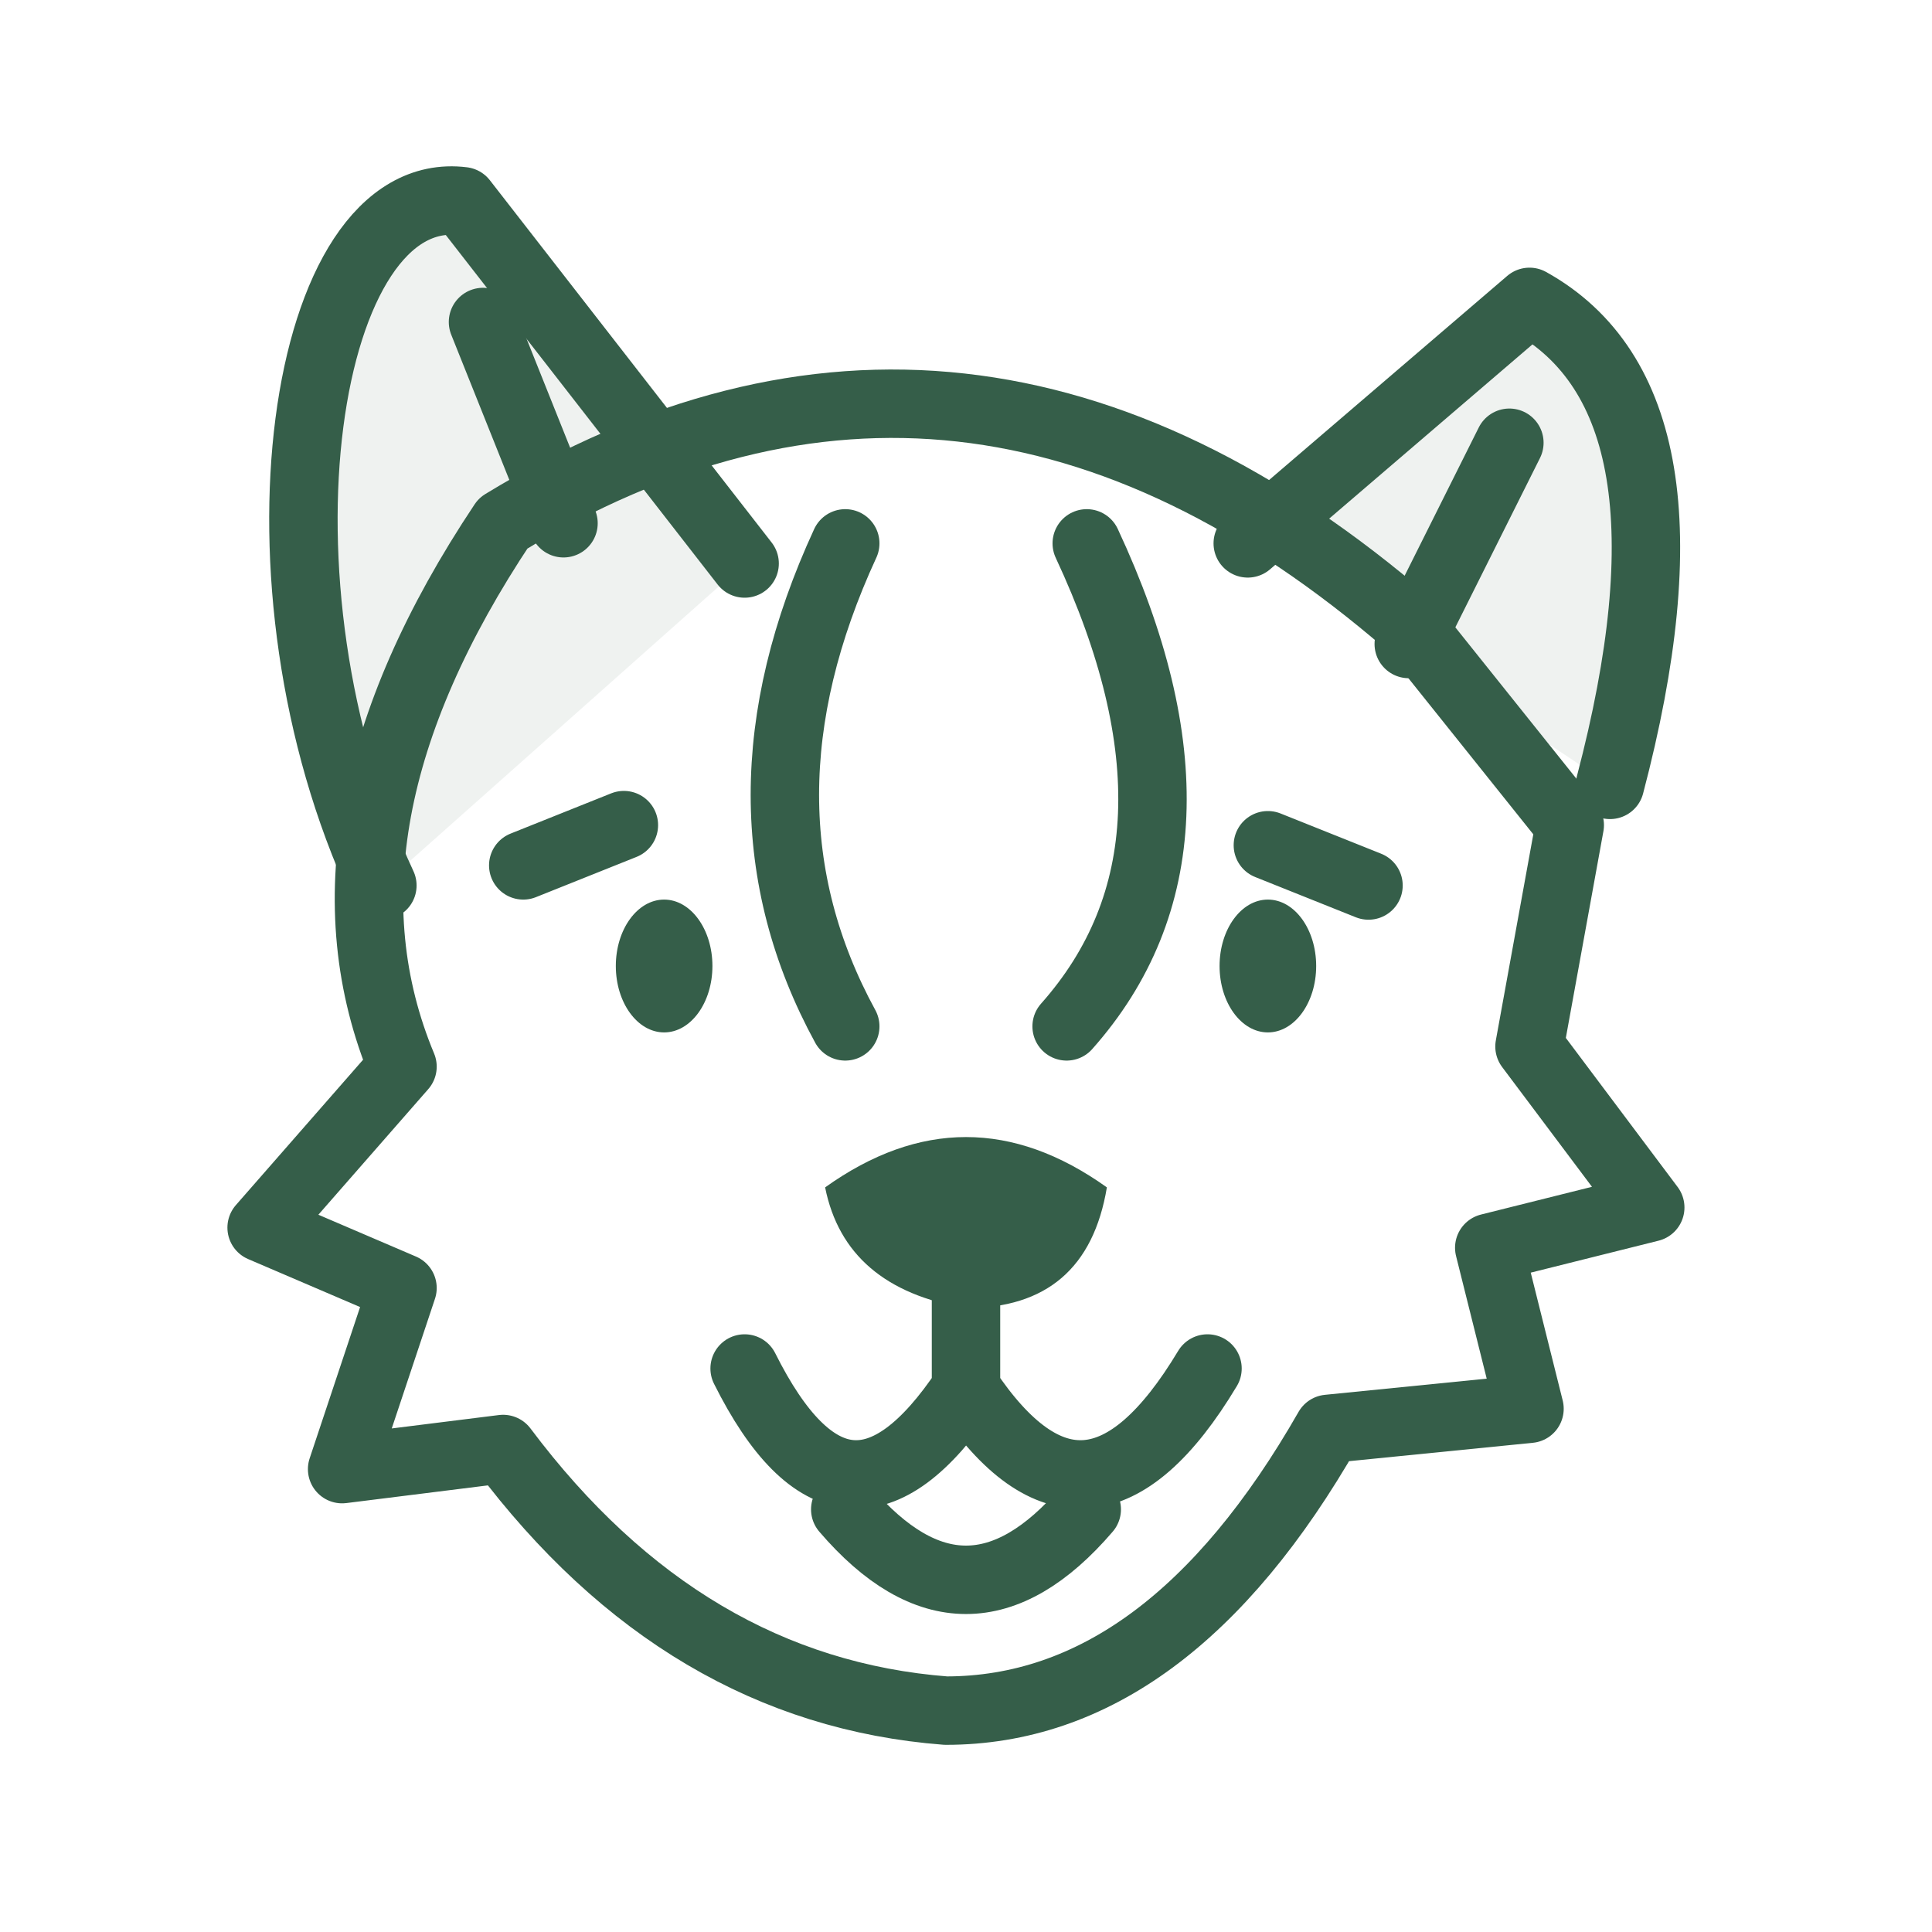
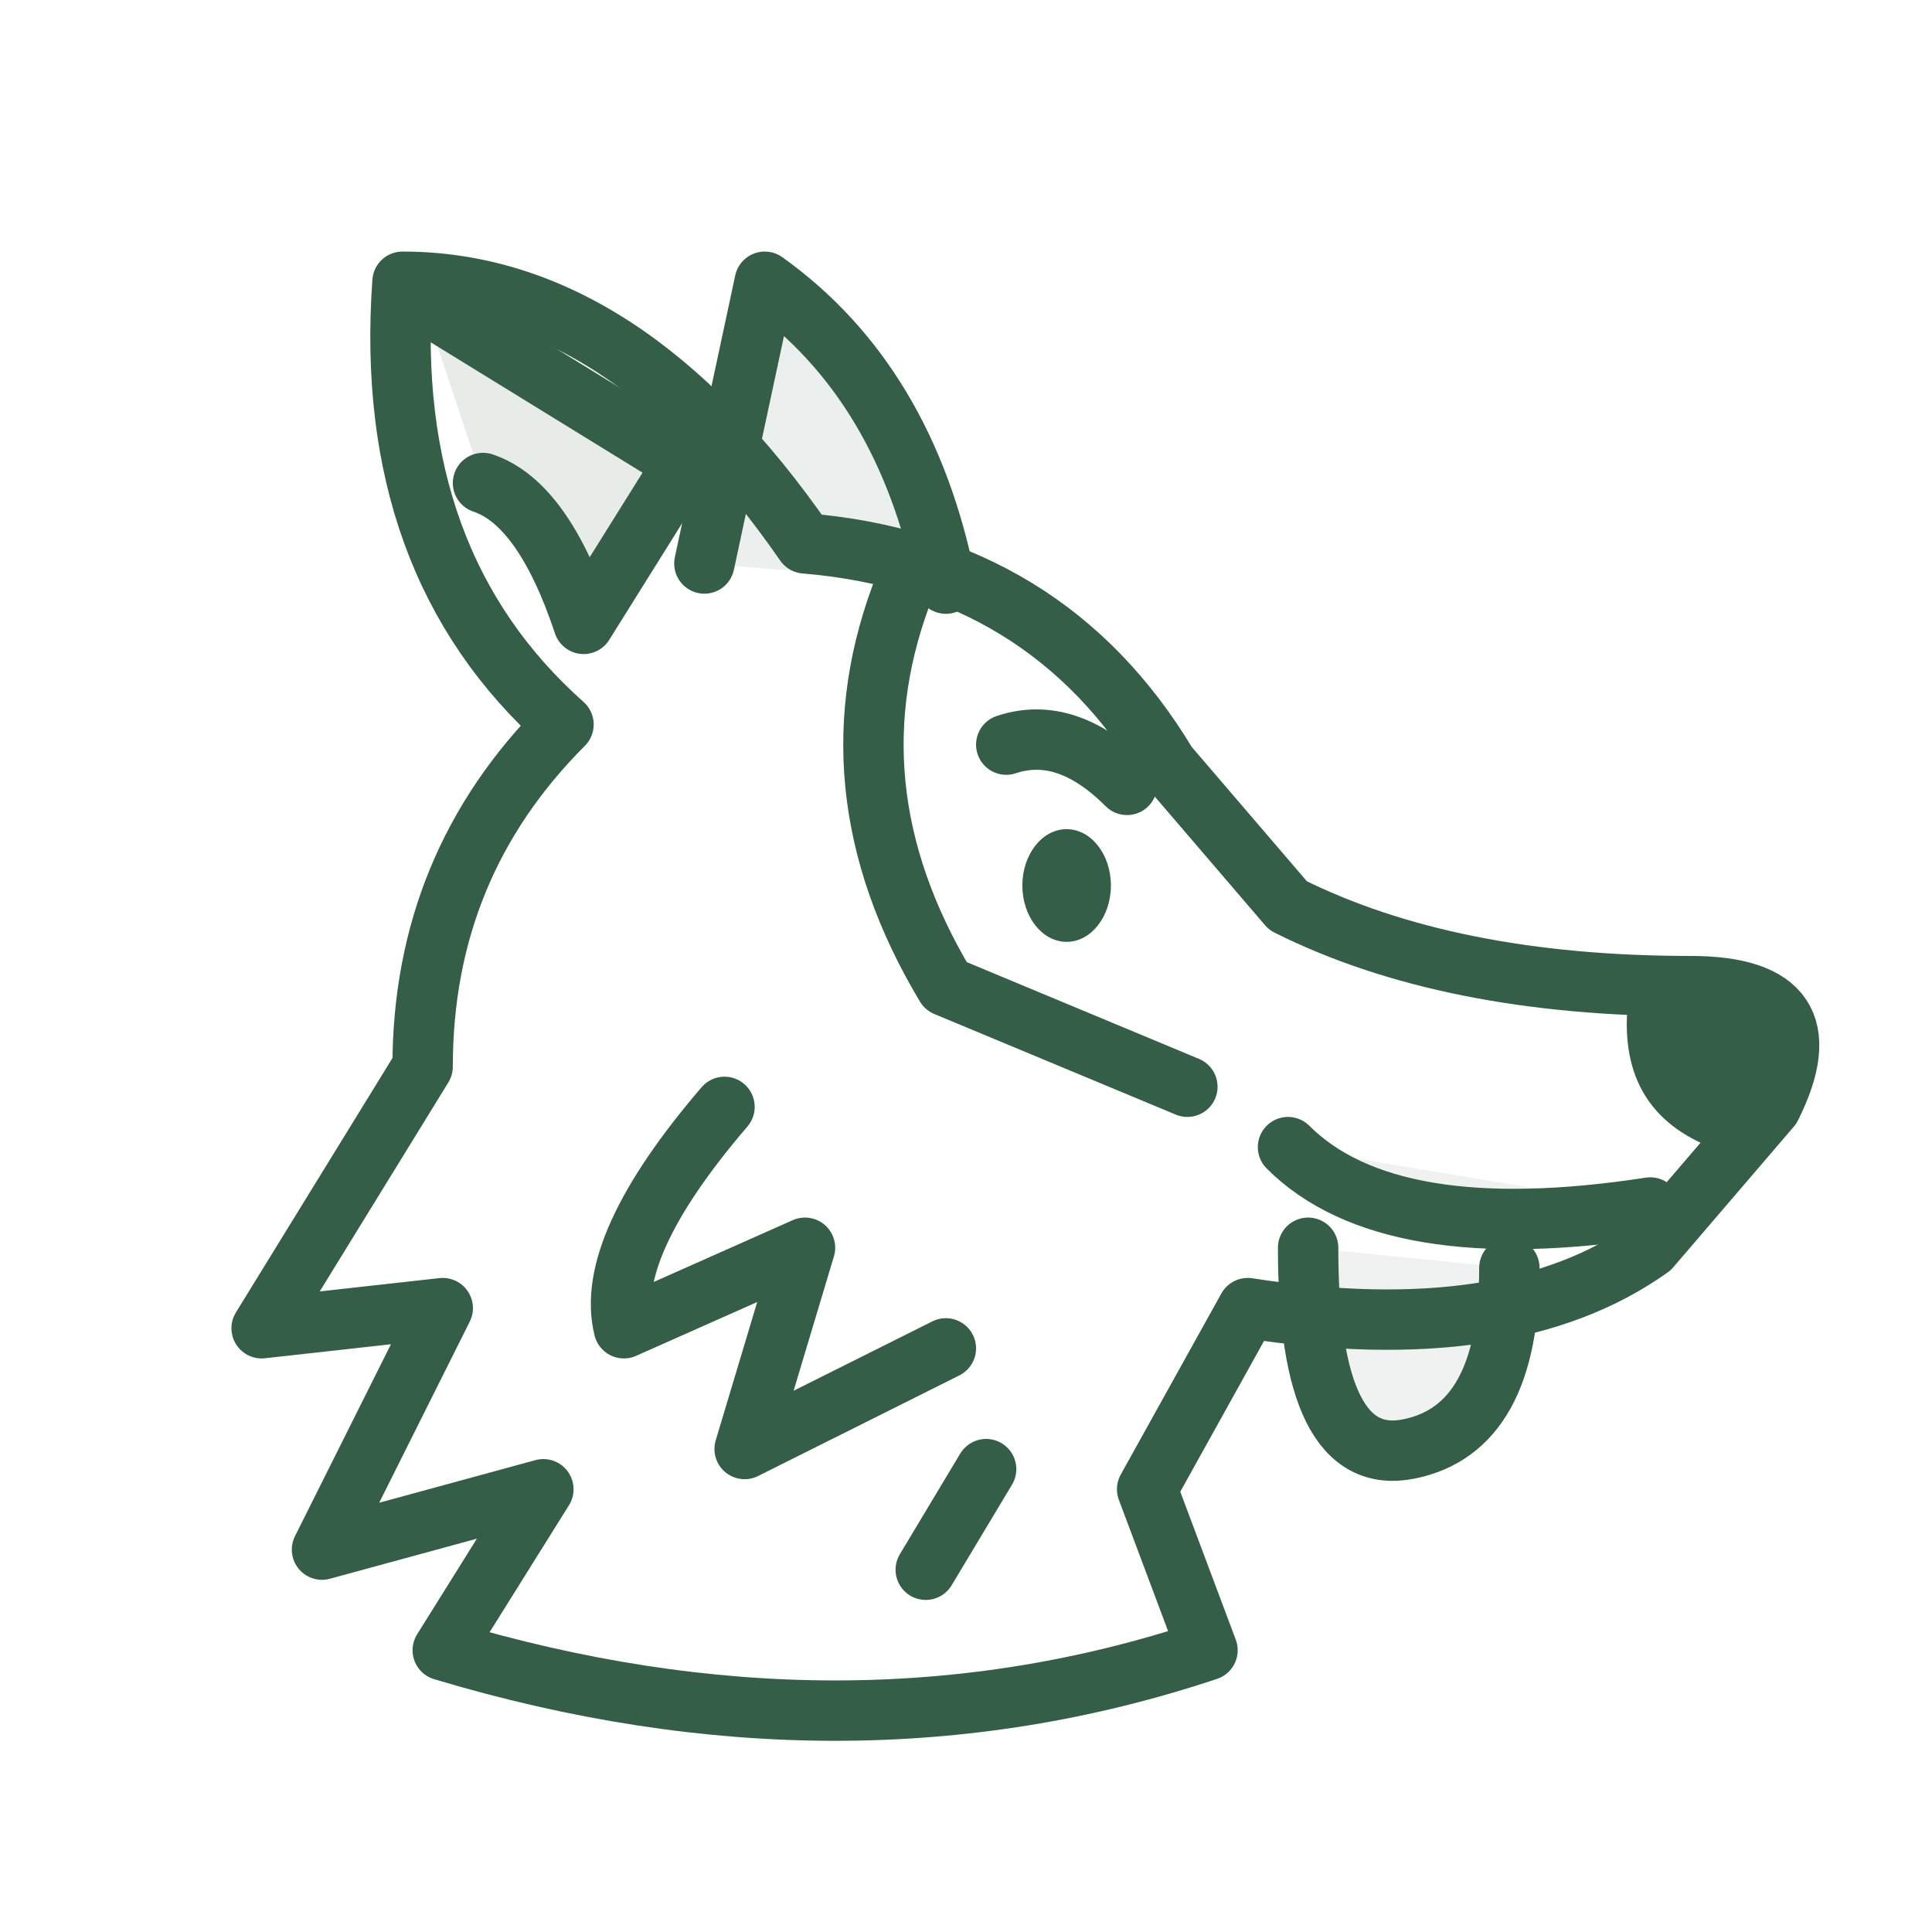
- <svg xmlns="http://www.w3.org/2000/svg" width="96" height="96" viewBox="0 0 96 96" fill="none" color="#355e49" stroke="currentColor" stroke-width="3.4" stroke-linecap="round" stroke-linejoin="round">
-   <path d="M19 44C12 29 15 9 23 10L37 28M62 27 76 15Q85 20 80 39" fill="currentColor" fill-opacity=".08" />
-   <path d="M25 26Q48 12 70 31L78 41 76 52 82 60 74 62 76 70 66 71Q58 85 47 85 34 84 25 72L17 73 20 64 13 61 20 53Q15 41 25 26Z" />
-   <path d="M42 27Q36 40 42 51M54 27Q61 42 53 51M26 43l5-2m32 1 5 2" />
-   <ellipse cx="33" cy="48" rx="2.4" ry="3.3" fill="currentColor" stroke="none" />
-   <ellipse cx="63" cy="48" rx="2.4" ry="3.3" fill="currentColor" stroke="none" />
-   <path d="M41 59Q48 54 55 59 54 65 48 65 42 64 41 59Z" fill="currentColor" stroke="none" />
-   <path d="M48 64v5m-11-1q5 10 11 1 6 9 12-1M42 75q6 7 12 0M24 16l4 10m47-4-5 10" />
+ <svg xmlns="http://www.w3.org/2000/svg" width="96" height="96" viewBox="0 0 96 96" data-mascot-view="profile" fill="none" color="#355e49" stroke="currentColor" stroke-width="3" stroke-linecap="round" stroke-linejoin="round">
+   <path d="M35 28 38 14Q45 19 47 29" fill="currentColor" fill-opacity=".1" />
+   <path d="M28 36Q19 28 20 14 31 14 40 27 52 28 58 38L64 45Q72 49 84 49 91 49 88 55L82 62Q75 67 62 65L57 74 60 82Q42 88 22 82L27 74 16 77 22 65 13 66 21 53Q21 43 28 36Z" />
+   <path d="M21 15 34 23 29 31Q27 25 24 24" fill="currentColor" fill-opacity=".12" />
+   <path d="M45 29Q41 39 47 49L59 54M50 37q3-1 6 2" />
+   <ellipse cx="53" cy="44" rx="2.2" ry="2.8" fill="currentColor" stroke="none" />
+   <path d="M81 49h5q5 0 2 6l-3 2q-5-2-4-8Z" fill="currentColor" stroke="none" />
+   <path d="M82 60Q69 62 64 57M65 62q0 11 5 10 5-1 5-9" fill="currentColor" fill-opacity=".08" />
+   <path d="M36 55q-6 7-5 11l9-4-3 10 10-5M49 73l-3 5" />
</svg>
